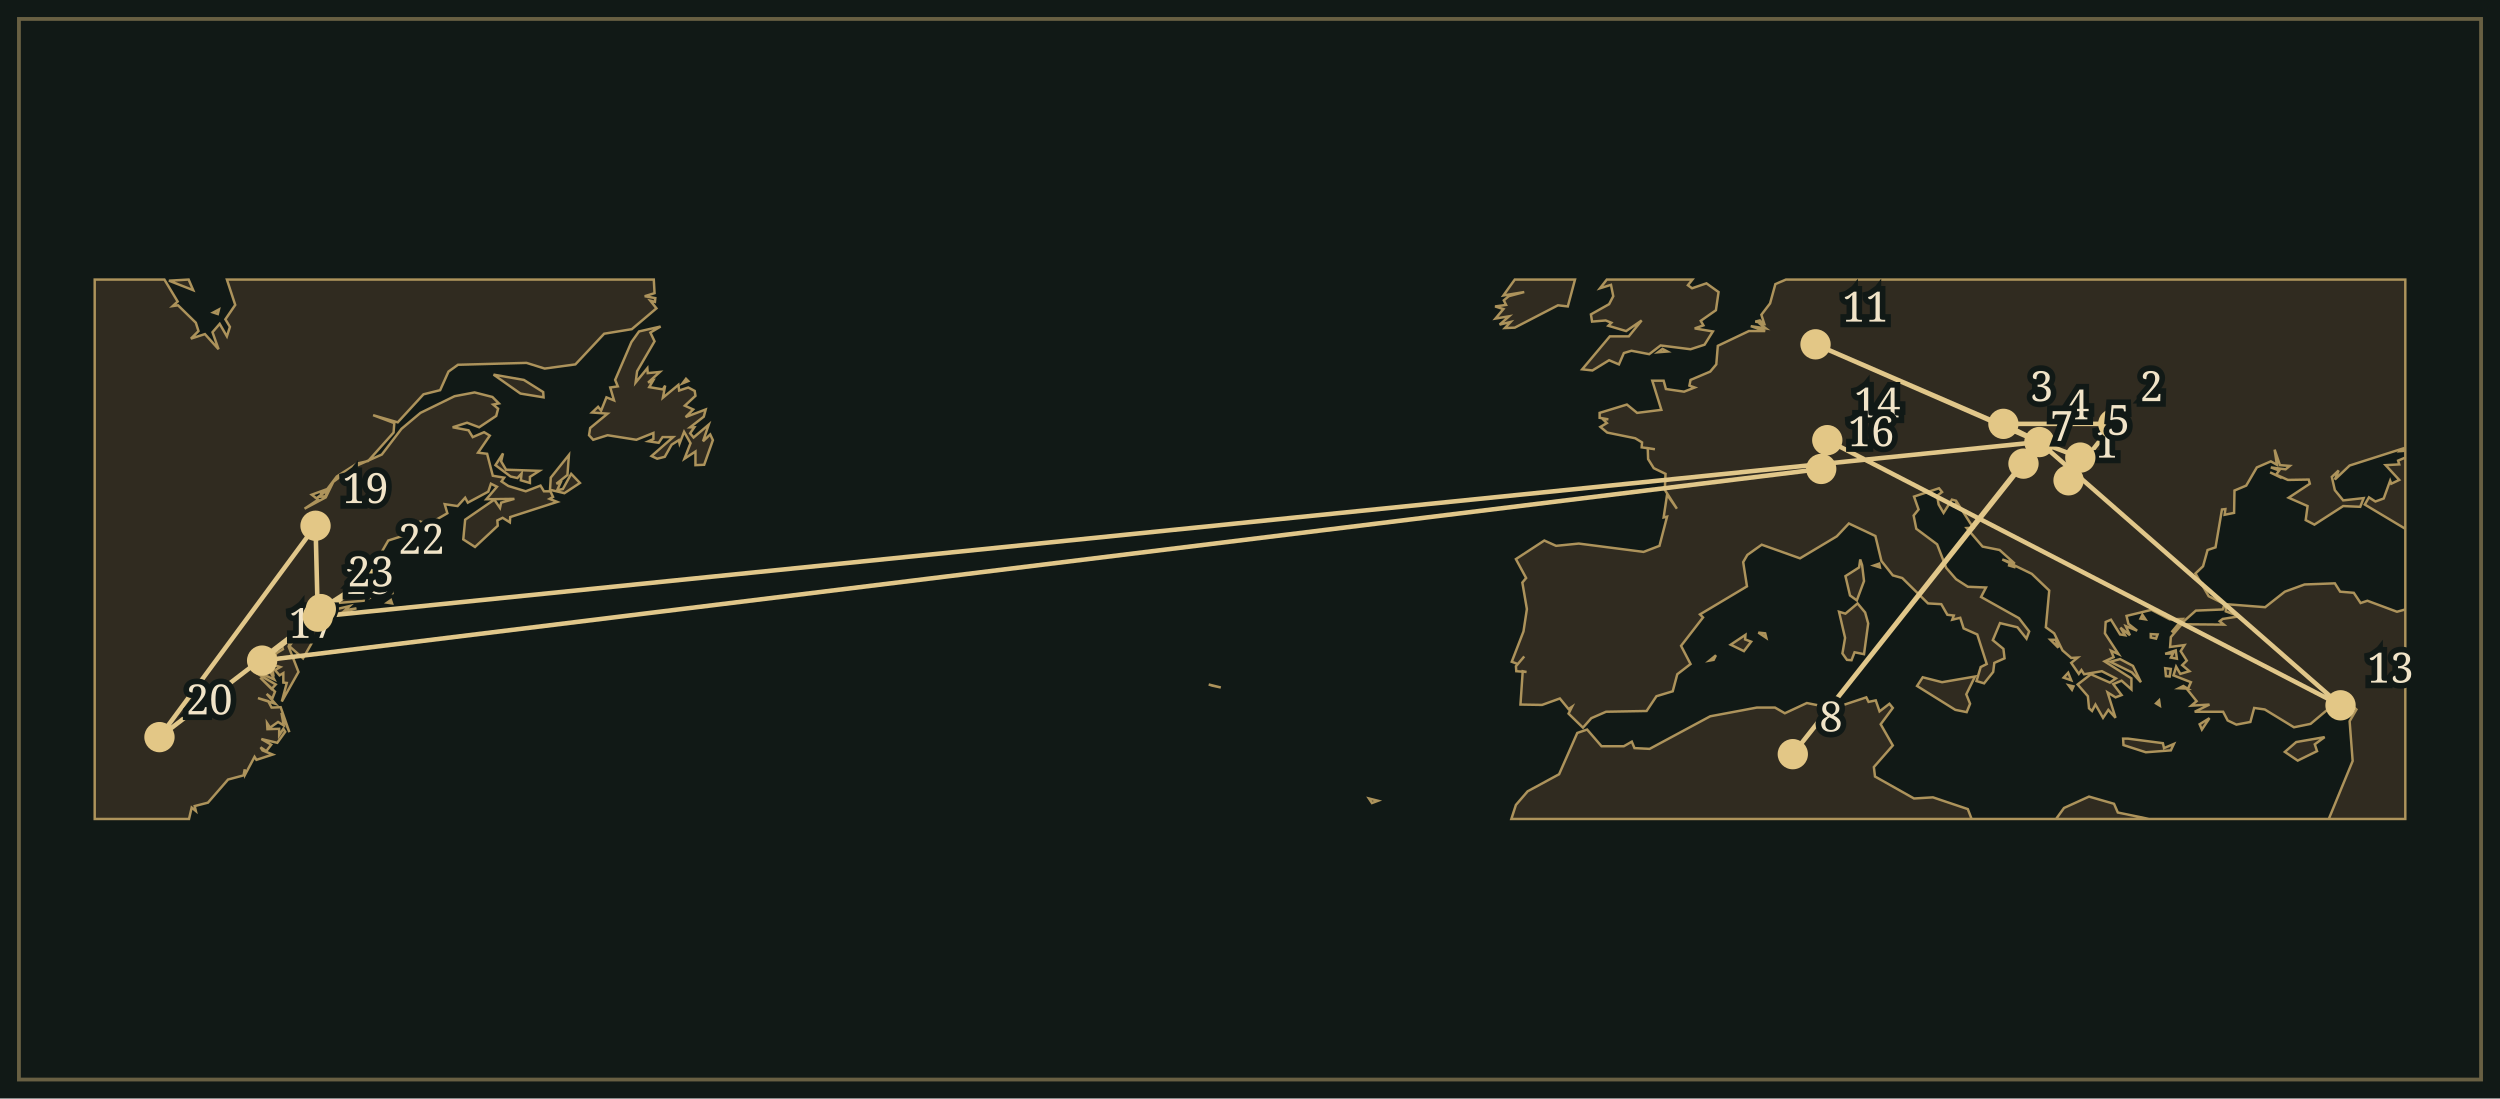
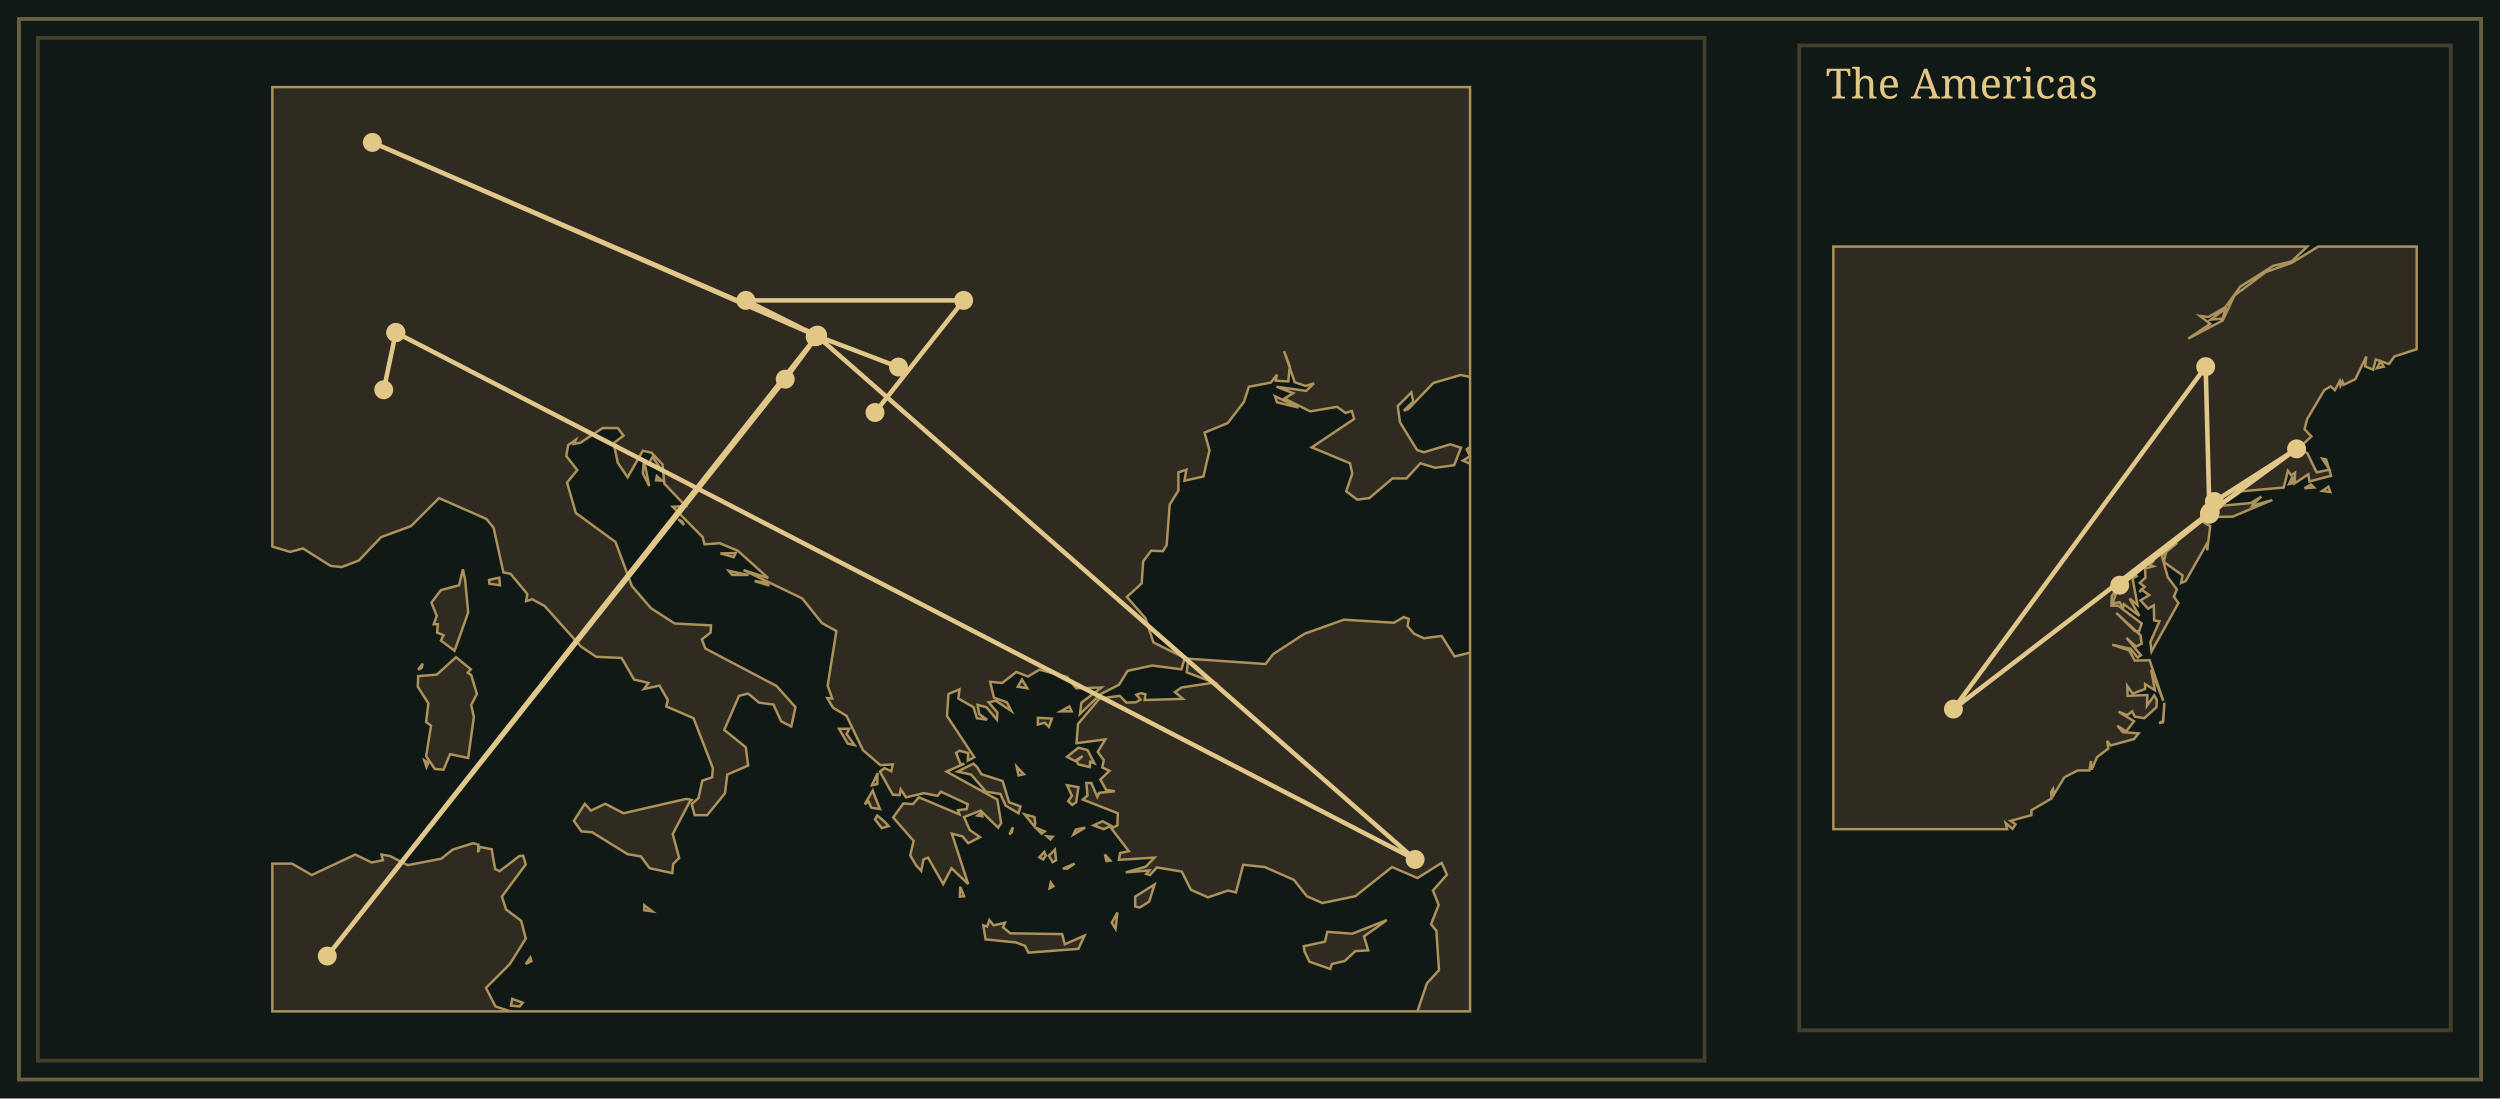
<svg xmlns="http://www.w3.org/2000/svg" viewBox="0 0 660 290" role="img" aria-label="Places in the life of Béla Bartók">
  <rect width="660" height="290" fill="#111916" />
-   <path d="M561.8,195L571,196.2L571.3,197.5L573.9,196.4L573.1,198.1L566.5,198.6L560.6,196.7L560.5,195L561.8,195ZM559.7,174L563.1,175.8L565.2,180.1L562.8,177.5L557.1,174.7L559.7,174ZM613.7,194.6L611.1,196.5L611.7,198.3L606.6,200.8L603.2,198.5L606.2,195.9L613.7,194.6ZM460.7,168.8L462.3,169.4L460.4,171.9L456.9,170.2L460.8,167.6L460.7,168.8ZM143.5,104.9L137.4,103.9L130.3,98.9L138.3,100.3L143.4,103.5L143.5,104.9ZM146.9,127.7L148,127.4L147.1,129.4L148.6,129.1L150.8,125.1L153.1,127.5L149,130.2L145.2,129.3L145.4,126.1L150.2,120.1L149.8,125.4L146.9,127.7ZM133.6,124L142.4,124.3L139.9,125.9L139.9,127.5L137.5,126.8L137.7,125L136.6,126.2L134.8,125.8L130.8,122.8L132.8,119.7L132.3,121.8L133.6,124ZM91.1,161.1L94.1,160.6L83.8,163.7L85.9,161.5L92.3,160L91.1,161.1ZM492.4,161.7L493.2,164.6L492.1,172.7L489.6,172.2L488.8,174.3L487.6,174.2L486.4,172.5L487.1,168.4L485.5,161.5L487.2,162L490.4,159.3L492.4,161.7ZM491.6,149.2L492.1,153.4L490.2,158.5L488.4,157.2L487.2,152.1L490.8,149.8L491.1,147.7L491.6,149.2ZM521.4,178.6L519.1,183.3L520.1,185.8L519.2,188L516.2,187.4L506.1,181.1L507.6,178.8L512.7,180.1L521.4,178.6ZM446.8,73.8L445.6,75.3L446.7,76.1L450.5,74.8L453.7,77.1L453,81.9L449,84.7L449.7,85.9L447.4,86.7L452.2,87.5L450,91L446.3,92.2L438.4,91.2L435.4,93.5L430.7,92.6L428.7,93.2L427.4,96.2L424.8,95.1L420.4,97.8L417.7,97.5L425,88.8L430,88.8L433.4,84.6L429.3,87.4L424.6,86L425.4,85.2L423.9,84.6L420.3,84.9L420,83L424.8,80.3L425.9,78.2L425.3,75.2L422.4,76.1L424.2,73.8L446.8,73.8ZM415.8,73.8L413.9,80.9L411.3,80.6L399.9,86.5L397.3,86.6L398.8,85L395.9,85.7L398.4,83.5L394.8,84.1L396.9,81.6L394.7,80.9L397.6,80.5L397,79.3L398.3,78.2L402.4,77.1L396.9,78L399.9,73.8L415.8,73.8ZM86,131L84,131.2L86.4,129.4L86,131ZM85.3,130.2L84.5,130.3L85.9,129.4L85.3,130.2ZM112.3,138.8L111.2,139.1L111.7,138L112.3,138.8ZM601.7,125.8L602.4,126.2L599.3,124.7L601.7,125.8ZM581.3,192.6L580.7,191.2L583.3,189.6L581.3,192.6ZM570.2,186.3L569.2,185.7L570,184.9L570.2,186.3ZM576.4,181.1L577.5,181.8L575.2,181.7L576.4,181.1ZM572.8,178.6L571.8,178.5L571.6,176.4L573.1,176.6L572.8,178.6ZM574.4,171.7L574.7,173.9L573.1,173.6L573.7,172.5L571.6,172.6L574.4,171.7ZM569.6,167.5L569.2,168.6L567.8,168.3L567.8,167.4L569.6,167.5ZM566.4,163.5L565.1,163.3L565.6,162.3L566.4,163.5ZM361.4,210.8L363.8,211.4L362.2,212L361.4,210.8ZM440.2,92.8L437.7,93L438.9,92.1L440.2,92.8ZM496.1,148.8L496.3,149.8L494.7,149.3L496.1,148.8ZM466.3,168.4L464.2,167L466,167.2L466.3,168.4ZM452.4,174.2L451.3,174.4L453,173L452.4,174.2ZM320,181L322.3,181.5L319.1,180.7L320,181ZM517.7,134.4L515.9,133.7L516.5,132.7L517.7,134.4ZM531.4,149.4L532.1,149.8L530.1,149.2L531.4,149.4ZM546,177.6L546.8,179.6L544.8,178.9L546,177.6ZM547.4,181.2L547,182.1L546.1,180.9L547.4,181.2ZM543.4,171L541.3,168.9L542.7,168.9L543.4,171ZM464.6,84.6L465.3,85.3L463.4,84.9L464.6,84.6ZM103.5,159.3L102.2,159.1L103.2,158.4L103.5,159.3ZM25,216.2L25,73.8L43.4,73.8L46.9,79.6L45.6,80.8L47,80.6L51.7,85.2L52.4,87.4L50.4,89.4L54.1,88.2L57.7,92.2L56.1,87.7L58,85.5L59.9,88.8L60.7,86.3L59.5,84.3L62.1,80.5L59.9,73.8L172.6,73.8L172.8,77.4L170.2,78.2L173,78.7L172.9,79.7L171.7,79.4L173.3,81.4L166.8,86.9L159.5,88.1L151.9,96.2L143.8,97.3L139,95.8L120.9,96.3L118.4,98.1L116.2,103L111.8,104.1L105,111.5L98.5,109.6L104.1,111.7L103.9,114.2L97.2,121.7L94.2,122.4L88.9,125.8L86.4,129.1L82.3,130.6L84,131.9L80.4,134.3L86,131.3L88,127.2L93.1,123.4L100.8,120L106,113.2L111,109L120,104.6L125.3,103.6L130,104.8L131.7,106.5L130.2,106.8L131.5,107.9L131,109.8L126.5,112.8L123.3,111.6L119.5,112.8L123.7,113.6L124.8,115.4L127.8,114.1L129.3,115L126.2,119.5L128.6,119.8L130.1,125.6L133.1,126.1L132.4,127.1L134.2,128.3L138.8,129.7L142.7,128.2L143.6,129.7L145.3,129.7L146,131.2L145.1,131.7L147.1,132.5L134.7,136.5L134.6,137.9L132.7,136.7L131.3,137.4L131.4,138.8L125.4,144.4L122.3,142.4L122.8,137.2L130.5,131.9L132,134.1L132.3,132.7L135.8,131.7L128.4,131.8L131.2,128.5L129.6,127.7L128.9,129.8L123.5,132.7L122.8,131.4L120.8,133.6L117.4,133.1L118.1,135.5L112.9,138.5L111,137.7L110.4,139.3L109.2,138.8L109.4,137.2L107.2,141.2L102.5,142.7L99.8,147.4L100.5,150.2L98.3,152.3L99.8,152.9L101.3,156.1L103.4,155.6L102.9,154L103.6,156.6L100.2,157.5L100,156.4L97.7,157.8L97.8,156.1L96.6,155.8L96,158.6L89.1,159.2L83.9,162.6L84,159.3L84.2,161.5L82.6,164.1L84,164.8L83.5,168.8L83.6,167.5L80,173.8L76.4,170.6L78.6,167.5L76.7,168.8L76.2,170.7L78.8,177.4L74.4,185.2L75.7,180.3L74.8,180.2L74.8,177.7L73.8,178.3L72.6,176.9L74,176.1L72.4,175.6L72.9,172.5L74.7,171.4L74.3,170L71.3,172.1L72.1,177.7L70.8,176.2L72.4,179.4L68,177.4L69.1,174.4L67.9,176.3L68,177.9L72.8,180.7L71.7,181.9L68.7,178.9L72.6,182.6L71.9,184.4L70.4,183.2L72.7,185.8L68.1,184.3L70.8,185.1L71.7,186.8L74.1,186.7L76.4,193.3L74.3,188.2L74.9,191.5L73.4,190.6L71.3,192.1L70.5,190.9L70.6,192.5L73.7,192.4L73.7,194.1L74.8,192.4L75.3,193.2L73.2,196.1L69,195.1L71.6,196.6L70.3,198.3L68.8,197.3L69.3,198.1L72,199.2L67.7,200.6L67.2,199.8L64.7,204.5L64.6,203.1L64.3,204.7L60.2,205.8L54.9,211.9L51.4,212.8L51.7,214.1L50.6,213.2L49.9,216.2L25,216.2ZM51,76.6L44.6,74.1L49.8,73.8L51,76.6ZM57.5,82.9L56.3,82.5L57.8,81.7L57.5,82.9ZM174.4,86.2L171.7,87.8L172.8,90.1L168.2,98L167.8,101L170.9,97.2L171,98.5L174.2,98.2L171.1,101L172.4,100.5L171.4,102.2L175,102.8L175.6,101.8L175,105L179.1,101.6L179.3,103.1L181.7,102.3L183.4,103.2L183.6,104.5L180.8,107.1L183,108.1L181,110.1L186.3,108.1L185.8,110L182.2,112.8L183.3,112.8L182.2,114.4L183.1,115.5L187.1,112.1L185.6,116.5L187.5,114.7L188.2,116.2L185.9,122.7L183.6,122.8L183.6,119.2L180.7,121.1L182.3,117L180.6,114L179.4,117.1L179.2,116.2L177.3,117.4L175.5,120.6L173.5,121.1L172,120.4L177.7,115.4L174.9,115.4L173.9,116.9L171.2,116.5L172.5,115.9L172.5,114.3L168,116.1L160.4,114.9L156.6,116.1L155.5,114.9L155.8,113L160.4,109.2L156.3,108.9L157.9,107.4L158.7,108.4L160.1,104.9L162.1,105.7L161.1,102.3L163.1,102L162.4,100.3L166.7,90.3L168.7,87.5L174.4,86.2ZM181.1,100L181.7,100.6L180.2,101.2L181.1,100ZM635,73.8L635,216.2L399,216.2L400.2,212.5L403.3,208.9L411.6,204.4L416.4,193.5L419,192.6L422.8,197L428.7,197L430.8,195.8L431.5,197.5L435.5,197.7L451.5,189.1L463.8,186.8L468.6,186.8L471.2,188.3L477,185.6L484,187L492.7,184.1L493.3,185.3L495.2,184.9L496.2,187.8L498.8,185.8L499.7,186.9L496.5,191.2L499.7,196.8L494.7,202.5L495,205L505.3,210.8L510.3,210.5L519.5,213.6L520.5,216.2L542.8,216.2L544.9,213.3L551.5,210.3L558.1,212.2L559.1,214.5L567.3,216.2L614.8,216.2L621.1,200.9L620.3,190.4L622.1,187.3L621.4,186.7L618.2,188.7L614.4,187.4L610,191.1L605.6,192L597.9,187.3L595.1,186.9L594.1,190.6L590.4,191.3L588.1,190.2L586.9,187.9L579.4,187.9L583.3,186L578.5,186.3L579.9,185.1L577.5,182.1L578.4,180.1L573.8,178.3L574.5,176L575.6,177.9L578,177.2L576.1,175.6L577.3,174.4L575.7,171.9L576.7,170.3L572.9,170.8L573.1,168.2L576,164.8L587.1,164.9L586,164L586.8,163.4L591.2,162.7L587.6,161.4L587.7,159.5L598,160.3L603.2,156.2L608.4,154.3L616.4,154L617.8,156.2L621.4,156.5L623.2,159.2L625,158.6L632.8,161.5L635,160.9L635,139.6L624.3,133.2L625.4,131.3L627.1,132.4L629.3,131.6L631,126.9L631.3,127.7L633.4,126.7L629.8,122.8L633.4,122.6L633.1,121.6L635,120.8L635,119L633.7,119.1L634.7,118.3L620.3,122.9L616.4,126.6L617.4,124.2L615.6,125.9L616.4,129.4L618.6,132.1L624,131.5L623.1,133.8L618.6,133.6L611,138.5L608.7,137.3L609.2,133.6L604.2,131.4L609.8,127.7L609.5,126.6L604,126.7L600.9,125.3L601.7,124.2L599.5,123.4L603.4,123.9L604.5,123L601.9,122.8L600.5,118.7L601.1,122.7L599.5,121.8L595.8,123.4L593,128.2L589.9,129.5L589.8,135.4L587.3,135.9L587.5,134.4L586.6,134.5L584.9,144.5L582.8,145.2L581.6,149.5L579.6,151.4L583.1,157.4L587.3,159.5L586.8,160.9L579.7,161.2L573.3,166.9L576.2,163.4L572.8,163.5L568,161L561.4,162.6L561.9,164.7L564.2,166.5L561.2,165.3L562.3,167.7L559.8,165.7L561,167.7L559.7,167.5L557.3,163.6L555.9,164.2L555.7,167.2L559.3,172.7L557.3,171.8L558,173.5L555.6,174.6L562.7,179.1L562.7,182L560.1,179.7L557.9,180.6L560.1,183.5L558.5,184.1L556.4,182.8L558.5,189.5L556.6,187.4L555.2,189.5L553.2,186L552.3,187.7L551.5,187L551.2,183.8L548.5,180.7L552,178L557,180.2L558.6,179.1L554.9,177.2L550.2,178L549.5,176.9L548.8,177.9L546.8,175L548.5,173.6L546.8,173.7L544.5,171.7L542.3,167.2L540.1,165.6L541,155.9L536.4,151.5L528.6,147.7L531.9,148.8L527.9,145.2L523.4,144.3L519.2,139.4L520.9,139.3L516.4,132.2L515.3,131.9L513.1,135.4L511.8,133.2L511.4,130.9L512.7,129.9L511.9,128.9L505.3,131.1L506.5,134.5L505.2,136.1L505.9,139.6L511.4,143.7L513.8,149.9L516.4,152.9L519.5,154.9L524.3,155.1L523,157.6L533,163.2L535.7,166.7L535,168.6L532.6,165.6L528,164.5L526.1,169L528.9,171.3L529.2,173.8L526.5,175L526.2,177.4L523.8,180.4L521.8,179.8L522.9,176.1L524.5,175.3L522,167.5L518.4,165.9L517.5,163.1L515.4,163.6L515.8,162.5L514.1,162.3L512.5,159.5L509,159.3L502.2,152.6L499.7,151.9L496.7,148.1L495.1,141.5L488.1,138.2L484.9,141.6L475.2,147.4L465.1,143.8L461.3,146.5L460.2,148.4L461.2,154.8L448.8,162.2L449.6,163L443.8,170.5L446.3,175.3L442.8,178L441.6,182.5L437.3,183.8L434.7,187.7L424,187.9L420.1,189.6L417.9,192.1L414.1,188.4L415,186.6L414.1,187.2L411.8,184.4L407.1,186.1L401.4,186L402,177.2L403,177.4L400.3,177.2L400.2,175.9L402.4,173.3L400.7,175.3L399.1,174.7L402.2,166.7L403.1,160.8L401.9,153.8L402.9,152.6L400.2,147.6L407.7,142.7L410.8,144.1L416.8,143.5L433.9,145.7L438.1,144.1L440.1,136.4L439.2,136.6L440.1,130.6L442.7,134.3L439.5,129.3L439.7,125.1L436.6,123.6L435.1,121.2L435,118.3L436.9,118.6L433.4,118.1L433.5,116.8L431.7,115.7L424.3,114.2L422.5,112.7L424.2,111.7L423.2,110.7L424.6,110.7L422.3,110.3L422.3,109L429.5,106.8L432.2,109L438.6,108.2L436.2,100.5L439.2,100.5L439.8,102.7L444.6,103.4L447.4,102.3L446,101.8L446.3,100.3L451.5,98.1L453.1,96.2L453.5,91.3L461.7,87.4L466,87.4L462.2,86.1L466.2,86.7L464.9,85.7L465.8,85.6L465,83.1L467.3,80.1L468.7,75L471.5,73.8L635,73.8Z" fill="#302b20" stroke="#ad935b" stroke-width=".65" />
-   <path d="M546.1,126.8L557.9,111.9L528.9,111.9L538.4,116.7L549.2,120.8L538.4,116.7L534.2,122.4L473.3,199.1L538.5,116.5L538.5,116.5L479.3,90.9L538.4,116.7L617.9,186.2L482.4,116.2L482.4,116.2L480.8,123.8L69.2,174.4L83.9,162.8L83.3,138.8L42.1,194.6L84,162.5L98.1,152.2L84.7,160.8L83.9,162.8L538.2,116.7" fill="none" stroke="#e1c78a" stroke-width="1.2" />
-   <circle cx="546.1" cy="126.8" r="4" fill="#e3c786" />
-   <text x="553.1" y="120.8" fill="#f1e4c8" stroke="#111916" stroke-width="3" paint-order="stroke" font-family="Georgia,serif" font-size="11">1</text>
-   <circle cx="557.9" cy="111.9" r="4" fill="#e3c786" />
-   <text x="564.9" y="105.9" fill="#f1e4c8" stroke="#111916" stroke-width="3" paint-order="stroke" font-family="Georgia,serif" font-size="11">2</text>
-   <circle cx="528.9" cy="111.9" r="4" fill="#e3c786" />
-   <text x="535.9" y="105.9" fill="#f1e4c8" stroke="#111916" stroke-width="3" paint-order="stroke" font-family="Georgia,serif" font-size="11">3</text>
-   <circle cx="538.4" cy="116.7" r="4" fill="#e3c786" />
-   <text x="545.4" y="110.7" fill="#f1e4c8" stroke="#111916" stroke-width="3" paint-order="stroke" font-family="Georgia,serif" font-size="11">4</text>
-   <circle cx="549.2" cy="120.8" r="4" fill="#e3c786" />
-   <text x="556.2" y="114.8" fill="#f1e4c8" stroke="#111916" stroke-width="3" paint-order="stroke" font-family="Georgia,serif" font-size="11">5</text>
-   <circle cx="534.2" cy="122.4" r="4" fill="#e3c786" />
-   <text x="541.2" y="116.4" fill="#f1e4c8" stroke="#111916" stroke-width="3" paint-order="stroke" font-family="Georgia,serif" font-size="11">7</text>
-   <circle cx="473.3" cy="199.1" r="4" fill="#e3c786" />
-   <text x="480.3" y="193.1" fill="#f1e4c8" stroke="#111916" stroke-width="3" paint-order="stroke" font-family="Georgia,serif" font-size="11">8</text>
-   <circle cx="479.3" cy="90.9" r="4" fill="#e3c786" />
-   <text x="486.3" y="84.9" fill="#f1e4c8" stroke="#111916" stroke-width="3" paint-order="stroke" font-family="Georgia,serif" font-size="11">11</text>
-   <circle cx="617.9" cy="186.2" r="4" fill="#e3c786" />
-   <text x="624.9" y="180.2" fill="#f1e4c8" stroke="#111916" stroke-width="3" paint-order="stroke" font-family="Georgia,serif" font-size="11">13</text>
-   <circle cx="482.4" cy="116.2" r="4" fill="#e3c786" />
-   <text x="489.4" y="110.2" fill="#f1e4c8" stroke="#111916" stroke-width="3" paint-order="stroke" font-family="Georgia,serif" font-size="11">14</text>
-   <circle cx="480.8" cy="123.8" r="4" fill="#e3c786" />
-   <text x="487.8" y="117.8" fill="#f1e4c8" stroke="#111916" stroke-width="3" paint-order="stroke" font-family="Georgia,serif" font-size="11">16</text>
-   <circle cx="69.2" cy="174.4" r="4" fill="#e3c786" />
-   <text x="76.2" y="168.4" fill="#f1e4c8" stroke="#111916" stroke-width="3" paint-order="stroke" font-family="Georgia,serif" font-size="11">17</text>
-   <circle cx="83.9" cy="162.8" r="4" fill="#e3c786" />
-   <text x="90.9" y="156.8" fill="#f1e4c8" stroke="#111916" stroke-width="3" paint-order="stroke" font-family="Georgia,serif" font-size="11">18</text>
-   <circle cx="83.3" cy="138.8" r="4" fill="#e3c786" />
-   <text x="90.3" y="132.8" fill="#f1e4c8" stroke="#111916" stroke-width="3" paint-order="stroke" font-family="Georgia,serif" font-size="11">19</text>
-   <circle cx="42.1" cy="194.6" r="4" fill="#e3c786" />
-   <text x="49.1" y="188.6" fill="#f1e4c8" stroke="#111916" stroke-width="3" paint-order="stroke" font-family="Georgia,serif" font-size="11">20</text>
-   <circle cx="98.1" cy="152.2" r="4" fill="#e3c786" />
-   <text x="105.1" y="146.2" fill="#f1e4c8" stroke="#111916" stroke-width="3" paint-order="stroke" font-family="Georgia,serif" font-size="11">22</text>
-   <circle cx="84.7" cy="160.8" r="4" fill="#e3c786" />
-   <text x="91.7" y="154.8" fill="#f1e4c8" stroke="#111916" stroke-width="3" paint-order="stroke" font-family="Georgia,serif" font-size="11">23</text>
+   <rect x="10" y="10" width="440" height="270" fill="#111916" stroke="#a88b5355" />
+   <path d="M262.3,244.3L265.3,243.6L264.8,244.8L266.7,246.4L280.4,246.6L281.1,249.3L286.3,247L284.7,250.5L271.5,251.5L270.6,249.7L268.2,248.8L260.2,248L259.6,244.3L260.6,244.6L261.2,242.9L262.3,244.3ZM258,202.6L259.1,204.4L264.7,206.2L266.4,211.8L269.4,212.9L268.9,214.7L265.5,212.7L264.1,209.6L260.3,209L256.4,204.5L252.8,203.7L257,201.6L258,202.6ZM365.2,243.6L360.1,247.2L361.2,250.9L357.8,251.1L355,253.7L351.6,254.5L351.2,255.8L345.7,253.9L344.4,251.2L344.2,249.8L349.8,248.6L350.4,246L357,246.5L366.1,242.9L365.2,243.6ZM124.4,178.2L125.9,183.2L124.4,186.1L125.1,189.3L123.6,200.1L118.8,199.1L117.1,203.2L114.8,203L112.5,199.6L113.8,191.6L112.5,190.6L113.1,185.7L110.3,181.3L110.4,178.5L115.3,178.1L120.4,173.5L124.3,176.7L123.5,177.6L124.4,178.2ZM122.8,153.2L123.6,161.7L120,171.8L116.4,169.1L117.1,167.7L115.4,167L115.6,164.8L114.5,164.8L115.3,162.6L113.9,159.1L116.4,155.8L121.2,154.5L122.2,150.3L122.8,153.2ZM182,211.8L177.6,220.2L179.3,226.5L177.7,228.1L177.5,230.5L171.5,229.2L169.2,226.1L165.7,225.5L156.3,219.7L153.5,219.5L151.5,216.7L154.4,212.2L156,214L159.8,212.2L164.6,214.7L181.2,210.9L182.6,211.2L182,211.8ZM192.4,150.7L197.6,151.8L193.3,151.8L192.4,150.7ZM193.7,147.1L190.2,146.1L194.2,146L193.7,147.1ZM341.4,106.9L342.8,107.6L337.1,106.2L336.6,104.6L341.4,106.9ZM300.9,239.6L299.7,239.3L299.7,236.7L304.8,233.5L303.4,238L300.9,239.6ZM294.5,245.2L293.5,243.6L295,240.9L294.5,245.2ZM293.1,227.2L292.1,227.3L291.7,225.6L293.1,227.2ZM278.8,227.1L277.9,227.6L276.9,225.9L278.5,224.3L278.8,227.1ZM276.1,225.9L275.4,226.9L274.4,226.3L275.7,224.9L276.1,225.9ZM278.1,234L277.1,234.5L277.4,233L278.1,234ZM291.1,216.8L293.3,218L291.4,218.9L288.7,217.9L291.1,216.8ZM283.4,220.3L284,219L286.5,218.5L283.4,220.3ZM281.8,229.3L280.6,229.3L283.7,228L281.8,229.3ZM267.1,219.7L266.5,220.3L267.4,218.4L267.1,219.7ZM273.3,217.4L273.1,218.2L270.5,215L273.1,215.7L273.3,217.4ZM275.8,219.5L275,220.1L273.4,218.5L275.8,219.5ZM284.1,211.8L283.1,212.5L282,211.5L283,210.1L281.7,207.3L284.7,207.8L284.1,211.8ZM287.1,198L288.9,201.5L287.8,201.1L287.7,202.5L284.7,201.8L284.2,201L285.8,199.6L283.8,200.9L281.7,199.8L284.7,197.4L287.1,198ZM270.3,204.4L268.9,204.7L268.4,202.4L270.3,204.4ZM277.7,189.7L276.9,191.9L275.8,190.8L274,191.3L274,189.5L277.7,189.7ZM271.2,181.7L268.7,181.3L269.8,179.4L271.2,181.7ZM282.9,187.8L280,187.8L282.3,186.5L282.9,187.8ZM140.3,253.7L138.8,254.5L140,252.8L140.3,253.7ZM137.2,265.7L134.9,265.5L135.2,263.7L138,264.7L137.2,265.7ZM131.8,152.5L132,154.5L129.2,154.1L129.1,153.1L131.8,152.5ZM113.1,201.3L112.6,202.5L112,200.7L113.1,201.3ZM111.3,176.3L110.4,176.8L111.6,175.2L111.3,176.3ZM172.2,240.6L170.1,240.3L170.1,239L172.2,240.6ZM174.6,124L171.1,122.6L172.3,120.6L174.6,124ZM174.8,126.9L173.2,126.8L173.4,125.7L174.8,126.9ZM180,137.6L180.6,138.6L179.1,137.1L180,137.6ZM171.4,128.3L169.7,125L170,121.4L171.4,128.3ZM201.7,153.7L203.1,154.6L199.2,153.4L201.7,153.7ZM230.8,209.8L232.3,213.6L230,213.2L229.3,211.6L228.3,212.3L230.4,208.7L230.8,209.8ZM233.5,216.9L234.6,218.1L232.8,218.6L231,216.3L231.6,215.3L233.5,216.9ZM231.6,207L230.2,207.3L231.7,204.1L231.6,207ZM225.6,196.7L223.8,196.3L221.5,192.4L224.2,192.4L223.5,193.8L225.6,196.7ZM259.3,215.5L258.1,215.3L259,214.6L259.3,215.5ZM254.5,236.6L253.4,236.7L253.5,234.1L254.5,236.6ZM277.3,221.6L276.4,220.8L277.9,220.9L277.3,221.6ZM388.1,23L388.1,267L71.9,267L71.9,228L77.1,228L82.3,231L93.8,225.6L98.1,227.7L101.1,227.1L100.7,225.6L103,226L107.6,228.4L116.5,226.7L119.5,224.3L124.9,222.6L126.3,223L126.2,225L126.7,223.6L129.8,224.2L130.7,229.4L131.9,230L137.1,226L138.1,225.9L138.8,228.2L132.5,236.7L133.6,240.1L137.6,243.1L138.8,247.8L134.6,254.5L128.3,260.8L130.8,265.7L134.7,267L374.2,267L376.7,259.6L379.9,256.1L379.2,245.7L377.8,244L379.8,238.9L378.3,235.1L382,230.9L380.6,227.8L374.2,231.8L367.5,228.9L357.8,236.6L349.1,238.4L345,236.6L341.6,232.3L333.9,228.9L328.2,228.3L326.3,235.6L324.2,235.1L318.9,236.9L314.4,234.9L312,230.1L305.4,229L303.6,231L302.6,230.7L303.4,229.8L297.2,230.3L302.5,228.8L304.8,226.4L295.4,227L295.7,225.2L298,224.7L293.4,218.7L295,217.9L295.1,214.7L285.9,211.1L287.1,210L286.8,206.7L288.1,206.7L289.7,210.4L290.2,209.3L294.3,208.9L292,208.5L290.5,205.8L292.9,203.5L291,202.6L291.4,200.7L289.8,198.5L291.8,195.2L284.2,196.2L284.6,191.1L290.3,184.4L295.6,183.7L297.4,185.5L299.9,185.4L301.1,184.7L300,183.4L301.3,183L302.4,183.3L302.2,184.8L312.3,184.5L310.2,182.7L311.9,181.5L320.5,180.2L313.3,177.5L313.7,173.9L334.1,175.3L336.1,172.7L344.4,167.3L354.8,163.6L368,164.4L370.6,162.9L371.9,163.4L371.6,165.3L373.3,167.3L375.9,168.5L380.6,167.9L384,173.3L388.1,172.3L388.1,122.4L386.2,121.6L388.1,120.4L387.2,118.6L388.1,118L388.1,99.5L385.6,99L378.4,101.1L371.8,108L370.6,108.4L373.1,106L372.6,103.6L369,107.2L369.6,111.5L374.1,118.8L375.9,119.4L382.9,117.3L385.7,118.2L383.9,122.8L378.9,123.5L375,122.3L371.3,126.3L367.6,126.3L361.5,131.5L358.3,131.9L355.4,129.7L357,125L356.4,122.3L346.3,118.1L357.5,110.6L356.9,108.5L355.2,109L353,107.4L345.9,108.6L339.1,105.2L341.4,103.8L337,102.1L344.8,103.2L346.9,101.2L344.7,101.9L341.8,100.9L339,92.7L340.5,96.7L340.1,100.7L336.8,100.5L337.1,98.9L335.5,101L329.7,102.1L328.4,106.1L324.1,111.7L318,114.2L319.3,118.9L317.7,125.8L312.7,126.9L313.2,124L311.1,124.7L311.1,129.5L308.8,133.2L308,143.9L307,145.5L303.9,145.4L301.8,148.2L301.4,154L297.5,157.6L302.4,163.2L304.5,169.6L312.8,173.7L311.9,176.7L304.2,175.7L297.7,177.1L295.4,180.8L290.6,183.2L285.1,188.5L285.5,185.5L290.8,181.5L284.1,181.7L281.7,178.7L274.4,176.8L271.4,178.6L268.3,177.4L264.6,180.3L261.4,180L262.4,184.2L265.8,185.4L267,187.7L262.9,185L261,185.4L263.3,188.1L263.2,190L260.4,186.7L258.1,186.1L258.5,188.5L260.6,190L257.9,189.6L257,186.7L253,184.4L253.3,182L250.4,183.2L250,189L257.2,199.9L255.5,200.8L255.6,198.8L253.3,198.2L252.4,198.8L253.6,201.8L254.6,201.6L249.9,203.7L263.3,211.1L264.3,217.3L263.5,218.5L258.9,214L254.5,215.7L256,219.1L258.7,221L255.6,222.6L254.1,220.8L251.3,220.1L255.6,233.4L251.2,229.2L249,233.4L245,226.4L243.8,226.9L243.2,229.9L241.8,228.4L240.3,225.8L241.2,222L235.8,215.8L238.5,212.1L241,212.3L242.6,210.5L253.3,215L252.9,213.9L255.2,213.6L255.5,212.3L248.4,209L247.5,210.1L243.9,209.4L239.2,210.5L237.8,208.4L237.5,209.9L235.7,209.8L232.3,203.7L233.5,202.8L235.3,203.6L235.7,201.8L232.4,202L227.8,198L223.5,189L219.9,186.8L218.4,184.3L219.7,184.4L218.5,181L220.8,166.6L217,164.5L211.8,158L196.3,150.5L202.8,152.6L194.8,145.4L190,143.4L186,143.7L185.5,141.8L177.6,133.8L181,133.6L175.4,127.7L174.9,122.6L172,119.5L169.7,119L165.7,126L163.1,122.2L162,117L164.6,115L163.1,113L159.1,113L153.2,116.9L151.5,117.2L152,116.1L150,117.5L149.5,120.4L152.4,124.1L149.7,127.4L152,135.4L162.5,143.1L166.8,154.7L171.9,160.6L178.1,164.6L187.7,165.1L187.6,167L185.3,168.8L186.2,171.2L205,181.1L210,186.7L208.9,191.8L206.2,190.4L204.2,186L200.4,185.5L197.5,183.1L195.1,183.7L191.2,192.7L196.9,197.3L197.5,202.1L192,204.5L191.4,209.4L186.7,215.2L183.4,215.2L182.6,212.3L184.4,210.7L185.4,206.1L188,205.2L188.2,202.8L183.1,189.6L175.9,186.5L176.3,184.8L174.1,181L170,181.9L171.2,180.3L167.4,179.4L164.1,173.7L157.4,173.4L153.4,170.7L143.8,160L140.5,158.2L138.9,158.7L139.2,156.8L134.8,151.5L132.9,151.1L130.3,139.3L128.4,137L115.9,131.5L108.5,138.9L100.6,141.8L94.7,148L90.2,149.7L87.3,149.4L80,144.8L76.6,145.7L71.9,144.3L71.9,23L388.1,23Z" fill="#302b20" stroke="#ad935b" stroke-width=".65" />
+   <path d="M231,108.9L254.4,79.3M254.4,79.3L196.9,79.3M196.9,79.3L215.7,88.7M215.7,88.7L237.2,96.9M237.2,96.9L215.7,88.7M215.7,88.7L207.3,100.1M207.3,100.1L86.4,252.4M86.4,252.4L215.8,88.5M215.8,88.5L215.8,88.5M215.8,88.5L98.3,37.6M98.3,37.6L215.7,88.7M215.7,88.7L373.6,226.9M373.6,226.9L104.5,87.8M104.5,87.8L104.5,87.8M104.5,87.8L101.3,102.9" fill="none" stroke="#e1c78a" stroke-width="1.2" />
+   <circle cx="231" cy="108.9" r="2.5" fill="#e3c786" />
+   <circle cx="254.4" cy="79.3" r="2.5" fill="#e3c786" />
+   <circle cx="196.9" cy="79.3" r="2.5" fill="#e3c786" />
+   <circle cx="215.7" cy="88.7" r="2.5" fill="#e3c786" />
+   <circle cx="237.2" cy="96.9" r="2.5" fill="#e3c786" />
+   <circle cx="215.7" cy="88.7" r="2.5" fill="#e3c786" />
+   <circle cx="207.3" cy="100.1" r="2.5" fill="#e3c786" />
+   <circle cx="86.4" cy="252.4" r="2.5" fill="#e3c786" />
+   <circle cx="215.8" cy="88.5" r="2.5" fill="#e3c786" />
+   <circle cx="215.8" cy="88.5" r="2.5" fill="#e3c786" />
+   <circle cx="98.3" cy="37.6" r="2.5" fill="#e3c786" />
+   <circle cx="215.7" cy="88.7" r="2.5" fill="#e3c786" />
+   <circle cx="373.6" cy="226.9" r="2.5" fill="#e3c786" />
+   <circle cx="104.5" cy="87.8" r="2.5" fill="#e3c786" />
+   <circle cx="104.5" cy="87.8" r="2.5" fill="#e3c786" />
+   <circle cx="101.3" cy="102.9" r="2.5" fill="#e3c786" />
+   <circle cx="215.2" cy="88.9" r="2.5" fill="#e3c786" />
+   <text x="231" y="108.9" text-anchor="middle" dominant-baseline="central" fill="#f1e4c8" stroke="#111916" stroke-width="4" paint-order="stroke" font-family="Georgia,serif" font-size="10" />
+   <text x="254.4" y="79.3" text-anchor="middle" dominant-baseline="central" fill="#f1e4c8" stroke="#111916" stroke-width="4" paint-order="stroke" font-family="Georgia,serif" font-size="10" />
+   <text x="196.9" y="79.3" text-anchor="middle" dominant-baseline="central" fill="#f1e4c8" stroke="#111916" stroke-width="4" paint-order="stroke" font-family="Georgia,serif" font-size="10" />
+   <text x="215.7" y="88.7" text-anchor="middle" dominant-baseline="central" fill="#f1e4c8" stroke="#111916" stroke-width="4" paint-order="stroke" font-family="Georgia,serif" font-size="10" />
+   <text x="237.2" y="96.9" text-anchor="middle" dominant-baseline="central" fill="#f1e4c8" stroke="#111916" stroke-width="4" paint-order="stroke" font-family="Georgia,serif" font-size="10" />
+   <text x="207.3" y="100.1" text-anchor="middle" dominant-baseline="central" fill="#f1e4c8" stroke="#111916" stroke-width="4" paint-order="stroke" font-family="Georgia,serif" font-size="10" />
+   <text x="86.4" y="252.4" text-anchor="middle" dominant-baseline="central" fill="#f1e4c8" stroke="#111916" stroke-width="4" paint-order="stroke" font-family="Georgia,serif" font-size="10" />
+   <text x="98.3" y="37.6" text-anchor="middle" dominant-baseline="central" fill="#f1e4c8" stroke="#111916" stroke-width="4" paint-order="stroke" font-family="Georgia,serif" font-size="10" />
+   <text x="373.6" y="226.9" text-anchor="middle" dominant-baseline="central" fill="#f1e4c8" stroke="#111916" stroke-width="4" paint-order="stroke" font-family="Georgia,serif" font-size="10" />
+   <text x="104.5" y="87.8" text-anchor="middle" dominant-baseline="central" fill="#f1e4c8" stroke="#111916" stroke-width="4" paint-order="stroke" font-family="Georgia,serif" font-size="10" />
+   <text x="101.3" y="102.9" text-anchor="middle" dominant-baseline="central" fill="#f1e4c8" stroke="#111916" stroke-width="4" paint-order="stroke" font-family="Georgia,serif" font-size="10" />
+   <rect x="475" y="12" width="172" height="260" fill="#111916" stroke="#a88b5355" />
+   <path d="M595.1,132.8L594.6,133.5L599.9,132L589.4,136.4L583,136.5L586.7,133.5L594.2,132.8L597,131.1L595.1,132.8ZM586.8,84.1L583.6,84.4L587.5,81.5L586.8,84.1ZM585.7,82.8L584.4,83L586.7,81.6L585.7,82.8ZM629.3,96.8L627.5,97.2L628.4,95.4L629.3,96.8ZM610.9,128.7L608.4,128.9L610.1,127.9L610.9,128.7ZM605.2,127.6L604.3,127.8L605.2,125.8L605.2,127.6ZM615.2,129.9L613.1,129.6L614.7,128.5L615.2,129.9ZM571,190.7L570,190.9L571.1,190.3L571.4,185.5L571,190.7ZM484,218.9L484,65.1L609.1,65.1L605,69L600.1,70.2L591.4,75.7L587.5,81.1L583,83.7L580.8,83.4L583.5,85.5L577.7,89.4L586.8,84.6L589.9,78L598.2,71.8L605,69.4L612,65.1L638,65.1L638,92.2L632.1,94.1L630.7,96.1L627.2,94.9L626.5,97.6L624.4,96.7L624.7,94.1L621.8,100.1L618.7,101.6L618.4,100.7L617.9,101.8L617.7,100.6L616.4,103L615.3,102L613.6,103L609.1,110.6L608.4,113.3L610.2,115.2L606.6,118.6L609.1,119.6L611.6,124.7L615,124L613.1,121.1L614.1,121.3L615.4,125.6L609.7,127.1L609.4,125.2L605.8,127.6L605.9,124.8L604.9,125.5L604,124.3L602.9,128.7L591.8,129.7L583.4,135.3L584.3,132.1L583.5,130L583.9,133.6L581.2,137.6L583.5,138.9L582.7,145.3L582.8,143.2L577,153.4L575.8,153.9L576.2,151.9L571.2,148.3L572,145.3L574.8,143.3L570.7,146.7L572.3,152.4L574.7,155.6L573.9,157.5L575.1,159.2L568,172L567.7,169.5L570.1,164L568.7,163.8L568.6,159.8L567.1,160.7L565.1,158.5L567.4,157.1L565.3,155.6L564.8,156.3L566.2,154.9L564.9,153.9L566.4,152.5L566.3,150.1L568.5,149.5L567.5,149.1L568.5,148.1L567.8,147.3L564.1,151.1L562.9,150.6L564.1,152.1L563,152.7L564.3,159.7L562.2,158L564.8,162.6L560.7,159.5L560.5,160.5L559.6,159L557.7,159.3L559.4,154.5L557.5,157.4L557.4,159.9L559.2,159.9L565.4,164.6L564.7,166.7L563.6,166.6L558.7,161.8L565.1,167.7L565.4,169.9L563.9,170.7L561.4,168.4L565.2,173L564.3,173.6L562.5,171.3L557.6,170.2L562.1,171.7L563.6,174.4L567.5,174.3L571.1,185L567.9,176.8L568.9,182.2L566.3,180.6L566.3,181.9L563,183.1L561.6,181.1L561.7,183.7L566.9,183.5L566.8,186.3L568.7,183.6L569.4,184.8L569.3,186.7L566.1,189.6L563.6,189.2L562.9,187.8L561.6,188.8L559.3,187.9L563.4,190.4L561.3,193.1L559,191.6L560.4,193.3L564.6,193.6L563.4,195.1L557.2,196.8L556.3,195.6L556.6,197.6L553.6,199.9L552.2,203.2L552,200.9L551.6,203.4L548.5,203.4L545,205.2L542.2,209.8L542,208.3L541.5,209.1L541.6,210.8L536.3,213.9L536.3,215.2L530.8,216.7L532.1,217.6L531.3,218.8L529.5,217.3L529.9,218.9L484,218.9Z" fill="#302b20" stroke="#ad935b" stroke-width=".65" />
+   <path d="M559.6,154.5L583.3,135.7M583.3,135.7L582.3,96.8M582.3,96.8L515.7,187.2M515.7,187.2L583.5,135.2M583.5,135.2L606.3,118.5M606.3,118.5L584.6,132.4M584.6,132.4L583.3,135.7" fill="none" stroke="#e1c78a" stroke-width="1.2" />
+   <circle cx="559.6" cy="154.5" r="2.5" fill="#e3c786" />
+   <circle cx="583.3" cy="135.7" r="2.5" fill="#e3c786" />
+   <circle cx="582.3" cy="96.8" r="2.5" fill="#e3c786" />
+   <circle cx="515.7" cy="187.2" r="2.5" fill="#e3c786" />
+   <circle cx="583.5" cy="135.2" r="2.5" fill="#e3c786" />
+   <circle cx="606.3" cy="118.5" r="2.5" fill="#e3c786" />
+   <circle cx="584.6" cy="132.4" r="2.5" fill="#e3c786" />
+   <circle cx="583.3" cy="135.7" r="2.5" fill="#e3c786" />
+   <text x="559.6" y="154.5" text-anchor="middle" dominant-baseline="central" fill="#f1e4c8" stroke="#111916" stroke-width="4" paint-order="stroke" font-family="Georgia,serif" font-size="10" />
+   <text x="583.3" y="135.7" text-anchor="middle" dominant-baseline="central" fill="#f1e4c8" stroke="#111916" stroke-width="4" paint-order="stroke" font-family="Georgia,serif" font-size="10" />
+   <text x="582.3" y="96.8" text-anchor="middle" dominant-baseline="central" fill="#f1e4c8" stroke="#111916" stroke-width="4" paint-order="stroke" font-family="Georgia,serif" font-size="10" />
+   <text x="515.7" y="187.2" text-anchor="middle" dominant-baseline="central" fill="#f1e4c8" stroke="#111916" stroke-width="4" paint-order="stroke" font-family="Georgia,serif" font-size="10" />
+   <text x="606.5" y="118.3" text-anchor="middle" dominant-baseline="central" fill="#f1e4c8" stroke="#111916" stroke-width="4" paint-order="stroke" font-family="Georgia,serif" font-size="10" />
+   <text x="585" y="131.9" text-anchor="middle" dominant-baseline="central" fill="#f1e4c8" stroke="#111916" stroke-width="4" paint-order="stroke" font-family="Georgia,serif" font-size="10" />
+   <text x="482" y="26" fill="#e3c786" font-family="Georgia,serif" font-size="11">The Americas</text>
  <rect x="5" y="5" width="650" height="280" fill="none" stroke="#c3a970" stroke-opacity=".5" />
</svg>
